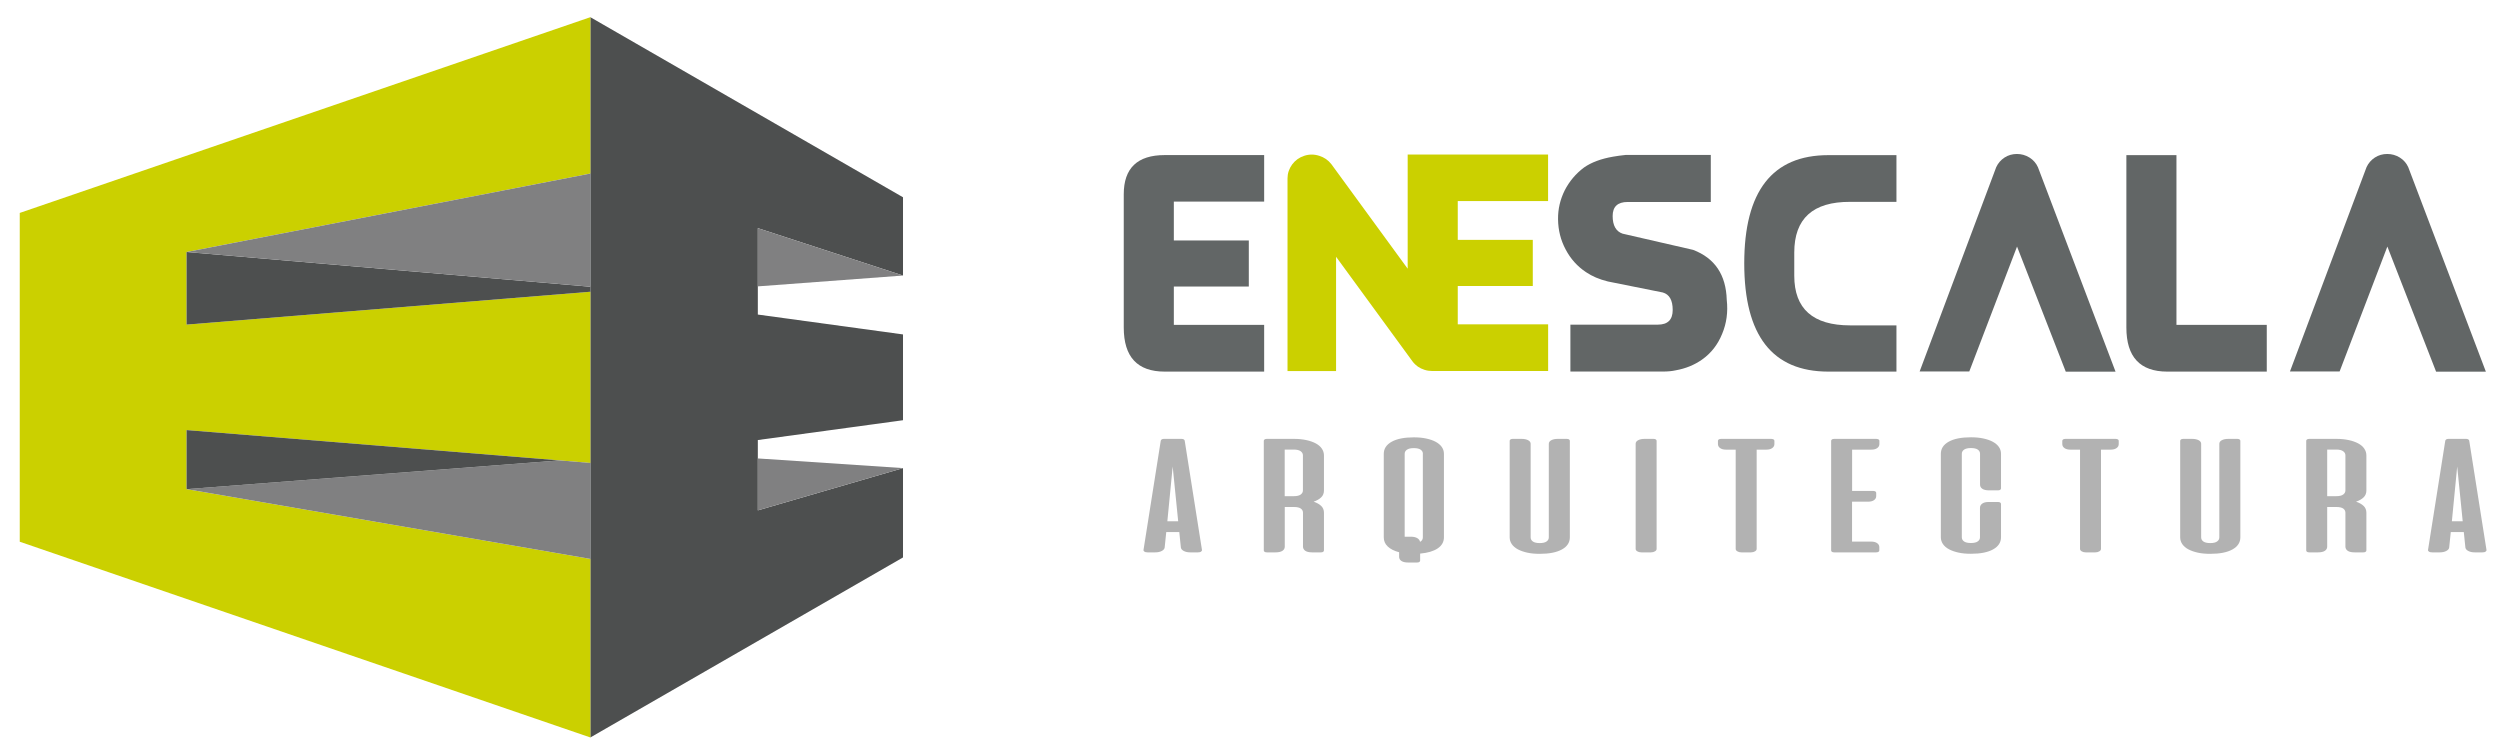
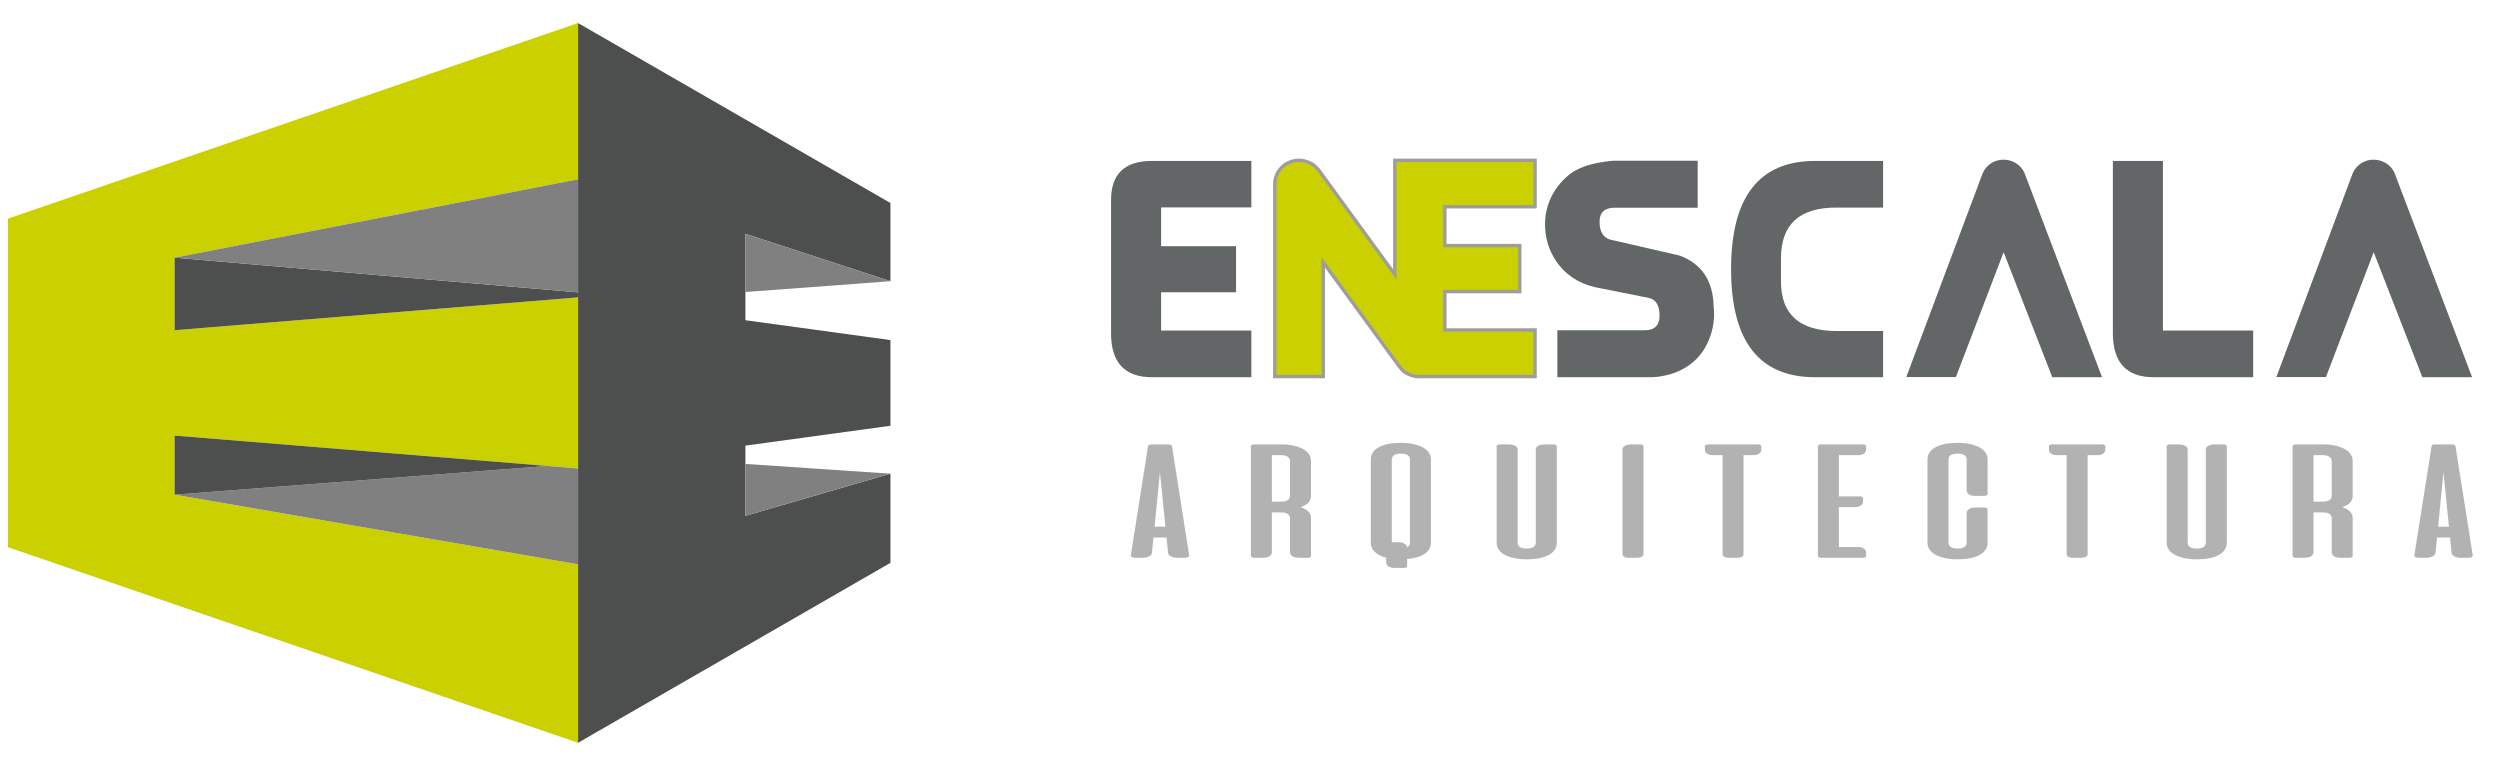
- <svg xmlns="http://www.w3.org/2000/svg" id="Capa_1" version="1.1" viewBox="0 0 408.83 122.81">
+ <svg xmlns="http://www.w3.org/2000/svg" id="Capa_1" version="1.1" viewBox="0 0 6251.09 1892.68">
  <defs>
    <style>
      .st0 {
        fill: #626666;
      }

      .st1 {
        fill: #808081;
      }

      .st2 {
        fill: #b2b2b2;
      }

      .st3 {
+         fill: none;
+         stroke: #9d9d9c;
+         stroke-miterlimit: 10;
+         stroke-width: 8.5px;
+       }
+ 
+       .st4 {
        fill: #cbd000;
      }

-       .st4 {
+       .st5 {
        fill: #4d4f4f;
      }
    </style>
  </defs>
  <g>
-     <path class="st0" d="M256.82,53.09h14.29c1.62,0,2.43-.8,2.43-2.4s-.54-2.55-1.62-2.86l-8.98-1.8c-1.42-.35-2.6-.86-3.57-1.52-1.42-.94-2.53-2.18-3.34-3.72-.81-1.52-1.22-3.16-1.24-4.93-.02-1.67.35-3.24,1.09-4.73.76-1.48,1.81-2.73,3.16-3.74,1.2-.84,2.78-1.43,4.75-1.77.67-.12,1.36-.21,2.05-.28h13.93v7.69h-13.6c-1.64,0-2.45.77-2.45,2.3s.54,2.51,1.62,2.88l11.53,2.65c3.56,1.35,5.39,4.08,5.51,8.19.22,1.97-.03,3.83-.76,5.56-.71,1.75-1.8,3.15-3.29,4.2-1.25.88-2.68,1.46-4.3,1.75-.62.14-1.32.2-2.1.2h-15.12v-7.69Z" />
-     <path class="st0" d="M299,25.37h11.13v7.64h-7.56c-6.1-.03-9.15,2.73-9.15,8.29v3.79c0,5.41,3.05,8.12,9.15,8.12h7.56v7.56h-11.13c-9.17,0-13.76-5.9-13.76-17.7s4.59-17.7,13.76-17.7Z" />
-     <path class="st0" d="M329.85,40.32l-7.81,20.43h-8.12l12.52-33.4c.3-.66.76-1.19,1.37-1.59.61-.39,1.28-.58,2.02-.58s1.41.19,2.05.58c.64.4,1.1.94,1.39,1.59l12.69,33.43h-8.14l-7.97-20.46Z" />
-     <path class="st0" d="M355.92,25.37v27.76h14.77v7.64h-16.26c-4.47,0-6.7-2.4-6.7-7.21v-28.19h8.19Z" />
-     <path class="st0" d="M390.41,40.32l-7.81,20.43h-8.12l12.52-33.4c.3-.66.76-1.19,1.37-1.59.61-.39,1.28-.58,2.02-.58s1.41.19,2.05.58c.64.4,1.1.94,1.39,1.59l12.69,33.43h-8.14l-7.97-20.46Z" />
+     <path class="st0" d="M3894.18,825.79h218.28c24.72,0,37.09-12.23,37.09-36.7s-8.25-39.02-24.74-43.65l-137.15-27.43c-21.64-5.42-39.8-13.15-54.48-23.19-21.64-14.42-38.63-33.35-51-56.79-12.37-23.19-18.67-48.29-18.93-75.34-.26-25.5,5.28-49.58,16.62-72.25,11.59-22.67,27.67-41.73,48.29-57.18,18.28-12.87,42.49-21.89,72.63-27.05,10.3-1.79,20.72-3.21,31.29-4.24h212.88v117.45h-207.85c-25,0-37.49,11.72-37.49,35.16s8.25,38.37,24.74,44.04l176.16,40.56c54.35,20.62,82.43,62.34,84.23,125.19,3.34,30.12-.52,58.47-11.59,84.98-10.82,26.8-27.57,48.17-50.24,64.13-19.06,13.41-40.94,22.29-65.68,26.66-9.52,2.07-20.22,3.09-32.05,3.09h-231.03v-117.45Z" />
+     <path class="st0" d="M4538.6,402.35h169.99v116.68h-115.52c-93.25-.52-139.85,41.73-139.85,126.72v57.95c0,82.67,46.61,124.01,139.85,124.01h115.52v115.52h-169.99c-140.11,0-210.17-90.14-210.17-270.45s70.06-270.43,210.17-270.43Z" />
+     <path class="st0" d="M5009.94,630.68l-119.39,312.17h-124.01l191.24-510.36c4.64-10.06,11.59-18.17,20.86-24.35,9.28-5.91,19.58-8.88,30.9-8.88s21.51,2.97,31.3,8.88c9.78,6.18,16.87,14.3,21.25,24.35l193.95,510.74h-124.4l-121.7-312.56Z" />
+     <path class="st0" d="M5408.26,402.35v424.2h225.63v116.68h-248.42c-68.27,0-102.38-36.7-102.38-110.11v-430.77h125.18Z" />
+     <path class="st0" d="M5935.25,630.68l-119.39,312.17h-124.01l191.24-510.36c4.64-10.06,11.59-18.17,20.86-24.35,9.28-5.91,19.58-8.88,30.9-8.88s21.51,2.97,31.3,8.88c9.78,6.18,16.87,14.3,21.25,24.35l193.95,510.74h-124.4l-121.7-312.56Z" />
  </g>
-   <path class="st0" d="M206.73,60.77h-16.26c-4.47,0-6.7-2.4-6.7-7.21v-21.8c0-4.26,2.23-6.4,6.7-6.4h16.26v7.61h-14.77v6.35h12.26v7.54h-12.26v6.27h14.77v7.64Z" />
+   <path class="st0" d="M3128.92,943.23h-248.42c-68.27,0-102.38-36.7-102.38-110.11v-333.02c0-65.16,34.12-97.75,102.38-97.75h248.42v116.28h-225.63v96.98h187.38v115.13h-187.38v95.8h225.63v116.68Z" />
  <g>
-     <path class="st2" d="M193.23,71.77c.15,0,.27.03.36.09.09.06.14.14.15.22l2.82,17.85c.02.09-.03.18-.14.27s-.29.13-.52.13h-1.26c-.43,0-.78-.08-1.06-.23-.28-.15-.44-.34-.47-.56l-.26-2.53h-2.13l-.26,2.53c-.03.22-.19.41-.47.56s-.64.23-1.06.23h-1.26c-.24,0-.41-.04-.53-.13s-.16-.17-.14-.27l2.82-17.85c.02-.08.07-.16.15-.22.09-.06.21-.09.36-.09h2.9ZM190.9,85.24h1.77l-.9-8.95-.87,8.95Z" />
-     <path class="st2" d="M211.63,71.77c.73,0,1.4.07,2,.2.6.13,1.11.31,1.54.54s.76.51.99.85.35.71.35,1.12v5.72c0,.46-.15.84-.45,1.13-.3.29-.71.53-1.24.71.53.18.94.41,1.24.7.3.29.45.66.45,1.11v6.15c0,.09-.04.17-.13.24s-.21.09-.38.09h-1.44c-.49,0-.87-.09-1.11-.26s-.37-.4-.37-.67v-5.55c0-.28-.12-.51-.35-.68s-.61-.26-1.14-.26h-1.49v6.49c0,.27-.12.5-.37.67-.25.17-.62.26-1.12.26h-1.43c-.17,0-.3-.03-.38-.09-.09-.06-.13-.14-.13-.24v-17.9c0-.09.04-.17.13-.24.09-.06.21-.09.38-.09h4.46ZM210.09,73.53v7.61h1.49c.51,0,.89-.09,1.13-.27.24-.18.36-.4.36-.68v-5.72c0-.27-.12-.5-.37-.68-.25-.18-.62-.27-1.11-.27h-1.49Z" />
-     <path class="st2" d="M230.28,91.99c-.5,0-.87-.09-1.11-.26-.25-.17-.37-.4-.37-.67v-.75c-.8-.21-1.42-.52-1.86-.94-.44-.41-.65-.91-.65-1.5v-13.65c0-.84.43-1.5,1.29-1.98.86-.48,2.07-.72,3.63-.72.73,0,1.4.06,2.01.19.61.13,1.13.31,1.56.54.44.24.77.52,1,.85.23.33.35.7.35,1.12v13.65c0,.74-.34,1.35-1.02,1.81-.68.46-1.64.74-2.87.85v1.13c0,.09-.04.17-.13.24-.09.06-.21.09-.38.09h-1.43ZM232.69,74.22c0-.28-.12-.51-.36-.68-.24-.17-.62-.26-1.13-.26s-.87.09-1.12.26c-.25.17-.37.4-.37.68v13.55h1.02c.44,0,.79.08,1.05.24s.4.36.44.6c.31-.16.46-.4.46-.74v-13.65Z" />
-     <path class="st2" d="M256.72,87.87c0,.84-.43,1.5-1.29,1.98-.86.48-2.07.72-3.63.72-.75,0-1.43-.06-2.02-.19-.6-.13-1.11-.31-1.55-.54s-.77-.52-1-.85c-.23-.33-.35-.7-.35-1.12v-15.77c0-.09.04-.17.13-.24.09-.06.21-.09.38-.09h1.43c.44,0,.8.07,1.08.22.27.15.41.34.41.58v15.3c0,.28.12.51.36.68.24.17.61.26,1.13.26s.87-.09,1.11-.26c.25-.17.37-.4.37-.68v-15.3c0-.24.14-.44.41-.58.27-.15.63-.22,1.08-.22h1.44c.17,0,.3.03.38.09.09.06.13.14.13.24v15.77Z" />
-     <path class="st2" d="M267.48,72.57c0-.24.14-.44.41-.58.27-.15.63-.22,1.08-.22h1.43c.17,0,.3.03.38.09.09.06.13.14.13.24v17.66c0,.16-.09.29-.27.4s-.4.17-.65.17h-1.59c-.26,0-.47-.06-.65-.17s-.27-.24-.27-.4v-17.19Z" />
-     <path class="st2" d="M289.64,71.77c.15,0,.28.03.38.08.1.05.15.13.15.24v.53c0,.27-.12.49-.36.66s-.56.25-.95.25h-1.59v16.23c0,.16-.09.29-.27.4s-.4.17-.65.17h-1.59c-.26,0-.47-.06-.65-.17s-.27-.24-.27-.4v-16.23h-1.59c-.39,0-.71-.08-.95-.25-.24-.17-.36-.39-.36-.66v-.53c0-.1.05-.18.15-.24.1-.05.23-.08.38-.08h8.15Z" />
-     <path class="st2" d="M306.81,71.77c.15,0,.28.03.38.08.1.05.15.13.15.24v.53c0,.27-.12.49-.36.66s-.56.25-.95.25h-3.15v6.75h3.41c.15,0,.28.03.38.08.1.05.15.13.15.24v.53c0,.27-.12.49-.36.66-.24.17-.56.25-.95.25h-2.64v6.53h3.15c.39,0,.71.08.95.25s.36.39.36.66v.53c0,.1-.05.18-.15.24-.1.05-.23.08-.38.08h-6.84c-.17,0-.3-.03-.38-.09-.09-.06-.13-.14-.13-.24v-17.9c0-.09.04-.17.13-.24.09-.06.21-.09.38-.09h6.84Z" />
-     <path class="st2" d="M323.79,83.04c0-.27.12-.5.36-.68.24-.18.6-.27,1.08-.27h1.49c.17,0,.3.03.38.09s.13.14.13.24v5.44c0,.84-.43,1.5-1.29,1.98-.86.48-2.07.72-3.63.72-.75,0-1.43-.06-2.02-.19-.6-.13-1.11-.31-1.55-.54s-.77-.52-1-.85c-.23-.33-.35-.7-.35-1.12v-13.65c0-.84.43-1.5,1.29-1.98.86-.48,2.07-.72,3.63-.72.73,0,1.4.06,2.01.19.61.13,1.13.31,1.56.54.44.24.77.52,1,.85.23.33.35.7.35,1.12v5.65c0,.09-.04.17-.13.24-.09.06-.21.09-.38.09h-1.44c-.49,0-.87-.09-1.11-.26-.25-.17-.37-.4-.37-.67v-5.05c0-.28-.12-.51-.36-.68-.24-.17-.62-.26-1.13-.26s-.87.09-1.12.26c-.25.17-.37.4-.37.68v13.65c0,.28.12.51.36.68.24.17.61.26,1.13.26s.87-.09,1.11-.26c.25-.17.37-.4.37-.68v-4.83Z" />
-     <path class="st2" d="M345.95,71.77c.15,0,.28.03.38.08.1.05.15.13.15.24v.53c0,.27-.12.49-.36.66s-.56.25-.95.25h-1.59v16.23c0,.16-.09.29-.27.4s-.4.17-.65.17h-1.59c-.26,0-.47-.06-.65-.17s-.27-.24-.27-.4v-16.23h-1.59c-.39,0-.71-.08-.95-.25-.24-.17-.36-.39-.36-.66v-.53c0-.1.05-.18.15-.24.1-.05.23-.08.38-.08h8.15Z" />
-     <path class="st2" d="M366.37,87.87c0,.84-.43,1.5-1.29,1.98-.86.48-2.07.72-3.63.72-.75,0-1.43-.06-2.02-.19-.6-.13-1.11-.31-1.55-.54s-.77-.52-1-.85c-.23-.33-.35-.7-.35-1.12v-15.77c0-.09.04-.17.13-.24.09-.06.21-.09.38-.09h1.43c.44,0,.8.07,1.08.22.27.15.41.34.41.58v15.3c0,.28.12.51.36.68.24.17.61.26,1.13.26s.87-.09,1.11-.26c.25-.17.37-.4.37-.68v-15.3c0-.24.14-.44.41-.58.27-.15.63-.22,1.08-.22h1.44c.17,0,.3.03.38.09.09.06.13.14.13.24v15.77Z" />
-     <path class="st2" d="M382.1,71.77c.73,0,1.4.07,2,.2.6.13,1.11.31,1.54.54s.76.51.99.85.35.71.35,1.12v5.72c0,.46-.15.84-.45,1.13-.3.29-.71.53-1.24.71.53.18.94.41,1.24.7.3.29.45.66.45,1.11v6.15c0,.09-.04.17-.13.24s-.21.09-.38.09h-1.44c-.49,0-.87-.09-1.11-.26s-.37-.4-.37-.67v-5.55c0-.28-.12-.51-.35-.68s-.61-.26-1.14-.26h-1.49v6.49c0,.27-.12.5-.37.67-.25.17-.62.26-1.12.26h-1.43c-.17,0-.3-.03-.38-.09-.09-.06-.13-.14-.13-.24v-17.9c0-.09.04-.17.13-.24.09-.06.21-.09.38-.09h4.46ZM380.57,73.53v7.61h1.49c.51,0,.89-.09,1.13-.27.24-.18.36-.4.36-.68v-5.72c0-.27-.12-.5-.37-.68-.25-.18-.62-.27-1.11-.27h-1.49Z" />
-     <path class="st2" d="M403.29,71.77c.15,0,.27.03.36.09.09.06.14.14.15.22l2.82,17.85c.02.09-.03.18-.14.27s-.29.13-.52.13h-1.26c-.43,0-.78-.08-1.06-.23-.28-.15-.44-.34-.47-.56l-.26-2.53h-2.13l-.26,2.53c-.03.22-.19.41-.47.56s-.64.23-1.06.23h-1.26c-.24,0-.41-.04-.53-.13s-.16-.17-.14-.27l2.82-17.85c.02-.08.07-.16.15-.22.09-.06.21-.09.36-.09h2.9ZM400.96,85.24h1.77l-.9-8.95-.87,8.95Z" />
+     <path class="st2" d="M2922.64,1111.18c2.36,0,4.18.49,5.48,1.44,1.3.96,2.08,2.08,2.36,3.36l43.06,272.7c.26,1.44-.46,2.8-2.16,4.09s-4.38,1.92-8.02,1.92h-19.18c-6.54,0-11.94-1.16-16.26-3.48-4.3-2.32-6.72-5.17-7.24-8.53l-3.9-38.69h-32.5l-3.92,38.69c-.52,3.36-2.94,6.21-7.24,8.53-4.3,2.32-9.72,3.48-16.24,3.48h-19.18c-3.66,0-6.34-.63-8.04-1.92-1.7-1.29-2.42-2.64-2.14-4.09l43.06-272.7c.26-1.28,1.04-2.4,2.34-3.36,1.3-.95,3.14-1.44,5.48-1.44h44.24ZM2887.02,1317.08h27.02l-13.71-136.7-13.3,136.7Z" />
+     <path class="st2" d="M3203.7,1111.18c11.22,0,21.4,1,30.54,3,9.12,2.01,16.96,4.77,23.48,8.29,6.52,3.53,11.56,7.85,15.08,12.98,3.52,5.12,5.28,10.81,5.28,17.05v87.46c0,7.05-2.28,12.82-6.84,17.3-4.58,4.49-10.91,8.09-19,10.81,8.08,2.73,14.42,6.29,19,10.7,4.56,4.41,6.84,10.05,6.84,16.93v93.95c0,1.44-.66,2.64-1.96,3.6s-3.26,1.44-5.86,1.44h-21.93c-7.56,0-13.24-1.32-17.02-3.97-3.78-2.64-5.68-6.04-5.68-10.21v-84.81c0-4.33-1.76-7.81-5.28-10.45s-9.34-3.97-17.42-3.97h-22.7v99.23c0,4.17-1.9,7.57-5.68,10.21-3.8,2.64-9.46,3.97-17.04,3.97h-21.92c-2.62,0-4.56-.48-5.88-1.44-1.3-.96-1.94-2.16-1.94-3.6v-273.41c0-1.44.64-2.64,1.94-3.61,1.32-.95,3.26-1.44,5.88-1.44h68.11ZM3180.22,1138.09v116.28h22.7c7.82,0,13.56-1.36,17.22-4.09,3.66-2.72,5.48-6.16,5.48-10.33v-87.46c0-4.16-1.9-7.6-5.68-10.33-3.78-2.72-9.46-4.08-17.02-4.08h-22.7Z" />
+     <path class="st2" d="M3488.66,1420.14c-7.58,0-13.24-1.31-17.02-3.96-3.8-2.64-5.68-6.05-5.68-10.21v-11.53c-12.28-3.2-21.74-7.97-28.38-14.3-6.66-6.33-9.98-13.98-9.98-22.95v-208.54c0-12.81,6.58-22.9,19.76-30.28,13.18-7.36,31.64-11.05,55.39-11.05,11.22,0,21.46.95,30.72,2.88,9.26,1.92,17.24,4.68,23.88,8.28,6.66,3.61,11.76,7.93,15.28,12.98,3.52,5.05,5.28,10.77,5.28,17.18v208.54c0,11.38-5.22,20.59-15.66,27.63-10.44,7.05-25.06,11.38-43.84,12.98v17.3c0,1.44-.66,2.64-1.96,3.6-1.32.96-3.26,1.44-5.88,1.44h-21.92ZM3525.45,1148.66c0-4.33-1.82-7.81-5.48-10.45-3.66-2.64-9.4-3.97-17.22-3.97s-13.26,1.32-17.04,3.97c-3.78,2.64-5.66,6.12-5.66,10.45v207.1h15.64c6.8,0,12.14,1.2,16.06,3.61,3.92,2.41,6.12,5.45,6.66,9.13,4.7-2.41,7.04-6.16,7.04-11.29v-208.54Z" />
+     <path class="st2" d="M3892.62,1357.2c0,12.82-6.6,22.91-19.76,30.28-13.19,7.36-31.65,11.06-55.39,11.06-11.5,0-21.8-.96-30.93-2.88-9.14-1.93-17.02-4.69-23.68-8.29-6.66-3.6-11.74-7.92-15.26-12.98-3.52-5.04-5.28-10.77-5.28-17.18v-240.97c0-1.44.64-2.64,1.94-3.61,1.32-.95,3.26-1.44,5.88-1.44h21.92c6.78,0,12.26,1.12,16.44,3.37,4.18,2.24,6.28,5.21,6.28,8.89v233.76c0,4.33,1.82,7.81,5.48,10.46,3.64,2.64,9.38,3.96,17.22,3.96s13.24-1.32,17.02-3.96c3.78-2.64,5.68-6.13,5.68-10.46v-233.76c0-3.68,2.08-6.65,6.26-8.89,4.18-2.25,9.66-3.37,16.44-3.37h21.93c2.6,0,4.56.49,5.86,1.44,1.3.96,1.96,2.17,1.96,3.61v240.97Z" />
+     <path class="st2" d="M4057.03,1123.43c0-3.68,2.08-6.65,6.26-8.89,4.16-2.25,9.64-3.37,16.44-3.37h21.92c2.6,0,4.56.49,5.88,1.44,1.3.96,1.96,2.17,1.96,3.61v269.8c0,2.41-1.38,4.44-4.12,6.12-2.74,1.68-6.06,2.53-9.98,2.53h-24.28c-3.92,0-7.24-.84-9.98-2.53-2.74-1.68-4.1-3.72-4.1-6.12v-262.6Z" />
+     <path class="st2" d="M4395.62,1111.18c2.36,0,4.3.4,5.88,1.2,1.56.81,2.34,2,2.34,3.6v8.17c0,4.17-1.82,7.53-5.48,10.09-3.66,2.56-8.48,3.85-14.48,3.85h-24.28v247.94c0,2.41-1.36,4.44-4.1,6.12s-6.08,2.53-9.98,2.53h-24.28c-3.92,0-7.24-.84-9.98-2.53-2.74-1.68-4.12-3.72-4.12-6.12v-247.94h-24.26c-6.02,0-10.84-1.29-14.48-3.85-3.66-2.56-5.5-5.92-5.5-10.09v-8.17c0-1.6.8-2.79,2.36-3.6,1.56-.8,3.52-1.2,5.88-1.2h124.47Z" />
+     <path class="st2" d="M4657.88,1111.18c2.36,0,4.32.4,5.88,1.2,1.56.81,2.34,2,2.34,3.6v8.17c0,4.17-1.82,7.53-5.48,10.09-3.66,2.56-8.48,3.85-14.48,3.85h-48.14v103.07h52.06c2.34,0,4.3.4,5.86,1.2,1.58.8,2.36,2,2.36,3.6v8.17c0,4.17-1.84,7.53-5.48,10.09-3.66,2.56-8.48,3.84-14.48,3.84h-40.32v99.71h48.14c6,0,10.82,1.28,14.48,3.84,3.66,2.56,5.48,5.93,5.48,10.09v8.17c0,1.6-.78,2.8-2.34,3.6-1.56.81-3.52,1.2-5.88,1.2h-104.51c-2.62,0-4.56-.48-5.88-1.44-1.3-.96-1.94-2.16-1.94-3.6v-273.41c0-1.44.64-2.64,1.94-3.61,1.32-.95,3.26-1.44,5.88-1.44h104.51Z" />
+     <path class="st2" d="M4917.42,1283.44c0-4.16,1.82-7.6,5.48-10.33,3.66-2.72,9.14-4.09,16.44-4.09h22.71c2.6,0,4.56.48,5.86,1.44,1.3.96,1.96,2.17,1.96,3.61v83.12c0,12.82-6.6,22.91-19.76,30.28-13.19,7.36-31.65,11.06-55.39,11.06-11.5,0-21.8-.96-30.93-2.88-9.14-1.93-17.02-4.69-23.68-8.29-6.66-3.6-11.74-7.92-15.26-12.98-3.52-5.04-5.28-10.77-5.28-17.18v-208.54c0-12.81,6.58-22.9,19.76-30.28,13.18-7.36,31.64-11.05,55.39-11.05,11.22,0,21.46.95,30.72,2.88,9.26,1.92,17.24,4.68,23.88,8.28,6.66,3.61,11.76,7.93,15.28,12.98,3.52,5.05,5.28,10.77,5.28,17.18v86.25c0,1.44-.66,2.64-1.96,3.6-1.3.96-3.26,1.44-5.86,1.44h-21.93c-7.56,0-13.24-1.32-17.02-3.96-3.78-2.64-5.68-6.05-5.68-10.21v-77.13c0-4.33-1.82-7.81-5.48-10.45-3.66-2.64-9.4-3.97-17.22-3.97s-13.26,1.32-17.04,3.97c-3.78,2.64-5.66,6.12-5.66,10.45v208.54c0,4.33,1.82,7.81,5.48,10.46,3.64,2.64,9.38,3.96,17.22,3.96s13.24-1.32,17.02-3.96c3.78-2.64,5.68-6.13,5.68-10.46v-73.75Z" />
+     <path class="st2" d="M5256.01,1111.18c2.36,0,4.3.4,5.88,1.2,1.56.81,2.34,2,2.34,3.6v8.17c0,4.17-1.82,7.53-5.48,10.09-3.66,2.56-8.48,3.85-14.48,3.85h-24.28v247.94c0,2.41-1.36,4.44-4.1,6.12s-6.08,2.53-9.98,2.53h-24.28c-3.92,0-7.24-.84-9.98-2.53-2.74-1.68-4.12-3.72-4.12-6.12v-247.94h-24.26c-6.02,0-10.84-1.29-14.48-3.85-3.66-2.56-5.5-5.92-5.5-10.09v-8.17c0-1.6.8-2.79,2.36-3.6,1.56-.8,3.52-1.2,5.88-1.2h124.47Z" />
+     <path class="st2" d="M5567.99,1357.2c0,12.82-6.6,22.91-19.76,30.28-13.19,7.36-31.65,11.06-55.39,11.06-11.5,0-21.8-.96-30.93-2.88-9.14-1.93-17.02-4.69-23.68-8.29-6.66-3.6-11.74-7.92-15.26-12.98-3.52-5.04-5.28-10.77-5.28-17.18v-240.97c0-1.44.64-2.64,1.94-3.61,1.32-.95,3.26-1.44,5.88-1.44h21.92c6.78,0,12.26,1.12,16.44,3.37,4.18,2.24,6.28,5.21,6.28,8.89v233.76c0,4.33,1.82,7.81,5.48,10.46,3.64,2.64,9.38,3.96,17.22,3.96s13.24-1.32,17.02-3.96c3.78-2.64,5.68-6.13,5.68-10.46v-233.76c0-3.68,2.08-6.65,6.26-8.89,4.18-2.25,9.66-3.37,16.44-3.37h21.93c2.6,0,4.56.49,5.86,1.44,1.3.96,1.96,2.17,1.96,3.61v240.97Z" />
+     <path class="st2" d="M5808.33,1111.18c11.22,0,21.4,1,30.54,3,9.12,2.01,16.96,4.77,23.48,8.29,6.52,3.53,11.56,7.85,15.08,12.98,3.52,5.12,5.28,10.81,5.28,17.05v87.46c0,7.05-2.28,12.82-6.84,17.3-4.58,4.49-10.91,8.09-19,10.81,8.08,2.73,14.42,6.29,19,10.7,4.56,4.41,6.84,10.05,6.84,16.93v93.95c0,1.44-.66,2.64-1.96,3.6-1.3.96-3.26,1.44-5.86,1.44h-21.93c-7.56,0-13.24-1.32-17.02-3.97-3.78-2.64-5.68-6.04-5.68-10.21v-84.81c0-4.33-1.76-7.81-5.28-10.45-3.52-2.64-9.34-3.97-17.42-3.97h-22.7v99.23c0,4.17-1.9,7.57-5.68,10.21-3.8,2.64-9.46,3.97-17.04,3.97h-21.92c-2.62,0-4.56-.48-5.88-1.44-1.3-.96-1.94-2.16-1.94-3.6v-273.41c0-1.44.64-2.64,1.94-3.61,1.32-.95,3.26-1.44,5.88-1.44h68.11ZM5784.85,1138.09v116.28h22.7c7.82,0,13.56-1.36,17.22-4.09,3.66-2.72,5.48-6.16,5.48-10.33v-87.46c0-4.16-1.9-7.6-5.68-10.33-3.78-2.72-9.46-4.08-17.02-4.08h-22.7Z" />
+     <path class="st2" d="M6132.04,1111.18c2.36,0,4.18.49,5.48,1.44,1.3.96,2.08,2.08,2.36,3.36l43.06,272.7c.26,1.44-.46,2.8-2.16,4.09-1.7,1.29-4.38,1.92-8.02,1.92h-19.18c-6.54,0-11.94-1.16-16.26-3.48-4.3-2.32-6.72-5.17-7.24-8.53l-3.9-38.69h-32.5l-3.92,38.69c-.52,3.36-2.94,6.21-7.24,8.53-4.3,2.32-9.72,3.48-16.24,3.48h-19.18c-3.66,0-6.34-.63-8.04-1.92-1.7-1.29-2.42-2.64-2.14-4.09l43.06-272.7c.26-1.28,1.04-2.4,2.34-3.36,1.3-.95,3.14-1.44,5.48-1.44h44.24ZM6096.42,1317.08h27.02l-13.71-136.7-13.3,136.7Z" />
  </g>
-   <path class="st3" d="M253.17,53.04v7.63h-18.99c-.4,0-.81-.06-1.22-.19-.81-.25-1.47-.71-1.97-1.38l-12.5-17.11v18.69h-7.94v-31.51c0-.83.26-1.58.76-2.28.51-.68,1.17-1.15,1.97-1.41.81-.27,1.63-.27,2.46,0,.81.25,1.47.71,1.99,1.38l12.47,17.08v-18.67h22.96v7.61h-14.77v6.35h12.27v7.54h-12.27v6.27h14.77Z" />
  <g>
-     <polygon class="st4" points="147.67 76.55 147.67 91.16 96.54 120.6 96.54 91.4 96.54 75.71 96.54 61.7 96.54 47.71 96.54 46.89 96.54 28.38 96.54 2.81 147.67 32.26 147.67 45.06 123.93 37.31 123.93 46.83 123.93 51.44 147.67 54.69 147.67 68.72 123.93 71.96 123.93 74.97 123.93 83.46 147.67 76.55" />
-     <polygon class="st1" points="147.67 45.06 123.93 46.83 123.93 37.31 147.67 45.06" />
-     <polygon class="st1" points="147.67 76.55 123.93 83.46 123.93 74.97 147.67 76.55" />
-     <polygon class="st3" points="91.49 75.29 30.51 70.33 30.51 79.99 96.54 91.4 96.54 120.6 3.23 88.59 3.23 34.82 96.54 2.81 96.54 28.38 30.51 41.21 30.51 53.08 96.54 47.71 96.54 61.7 96.54 75.71 91.49 75.29" />
-     <polygon class="st1" points="96.54 75.71 96.54 91.4 30.51 79.99 91.49 75.29 96.54 75.71" />
-     <polygon class="st4" points="96.54 46.89 96.54 47.71 30.51 53.08 30.51 41.21 96.54 46.89" />
-     <polygon class="st1" points="96.54 28.38 96.54 46.89 30.51 41.21 96.54 28.38" />
-     <polygon class="st4" points="91.49 75.29 30.51 79.99 30.51 70.33 91.49 75.29" />
+     <path class="st4" d="M3838.38,825.03v116.61h-289.96c-6.27,0-12.38-.94-18.65-2.98-12.38-3.76-22.41-10.81-30.09-21.16l-190.91-261.28v285.42h-121.31v-481.5c0-12.54,3.92-24.14,11.6-34.8,7.68-10.34,17.71-17.55,30.09-21.47,12.38-4.08,24.92-4.08,37.46,0,12.38,3.76,22.57,10.81,30.56,21.16l190.44,260.97v-285.11h350.78v116.14h-225.55v97.02h187.3v115.2h-187.3v95.77h225.55Z" />
+     <path class="st3" d="M3838.38,517.04v-116.14h-350.78v285.11l-190.44-260.97c-7.99-10.34-18.18-17.4-30.56-21.16-12.54-4.08-25.08-4.08-37.46,0-12.38,3.92-22.41,11.13-30.09,21.47-7.68,10.66-11.6,22.26-11.6,34.8v481.5h121.31v-285.42l190.91,261.28c7.68,10.34,17.71,17.4,30.09,21.16,6.27,2.04,12.38,2.98,18.65,2.98h289.96v-116.61h-225.55v-95.77h187.3v-115.2h-187.3v-97.02h225.55Z" />
+   </g>
+   <g>
+     <polygon class="st5" points="2226.5 1184.3 2226.5 1407.35 1445.4 1857.32 1445.4 1411.13 1445.4 1171.35 1445.4 957.47 1445.4 743.59 1445.4 731.02 1445.4 448.3 1445.4 57.62 2226.5 507.59 2226.5 703.12 1863.89 584.65 1863.89 730.16 1863.89 800.7 2226.5 850.34 2226.5 1064.6 1863.89 1114.24 1863.89 1160.09 1863.89 1289.82 2226.5 1184.3" />
+     <polygon class="st1" points="2226.5 703.12 1863.89 730.16 1863.89 584.65 2226.5 703.12" />
+     <polygon class="st1" points="2226.5 1184.3 1863.89 1289.82 1863.89 1160.09 2226.5 1184.3" />
+     <polygon class="st4" points="1445.4 1411.13 1445.4 1857.32 19.74 1368.2 19.74 546.73 1445.4 57.62 1445.4 448.3 436.53 644.31 436.53 825.66 1445.4 743.59 1445.4 957.47 1445.4 1171.35 1368.62 1165.1 436.53 1089.18 436.53 1236.87 1445.4 1411.13" />
+     <polygon class="st1" points="1445.4 1171.35 1445.4 1411.13 436.53 1236.87 1368.62 1165.1 1445.4 1171.35" />
+     <polygon class="st5" points="1445.4 731.02 1445.4 743.59 436.53 825.66 436.53 644.31 1445.4 731.02" />
+     <polygon class="st1" points="1445.4 448.3 1445.4 731.02 436.53 644.31 1445.4 448.3" />
+     <polygon class="st5" points="1368.62 1165.1 436.53 1236.87 436.53 1089.18 1368.62 1165.1" />
  </g>
</svg>
